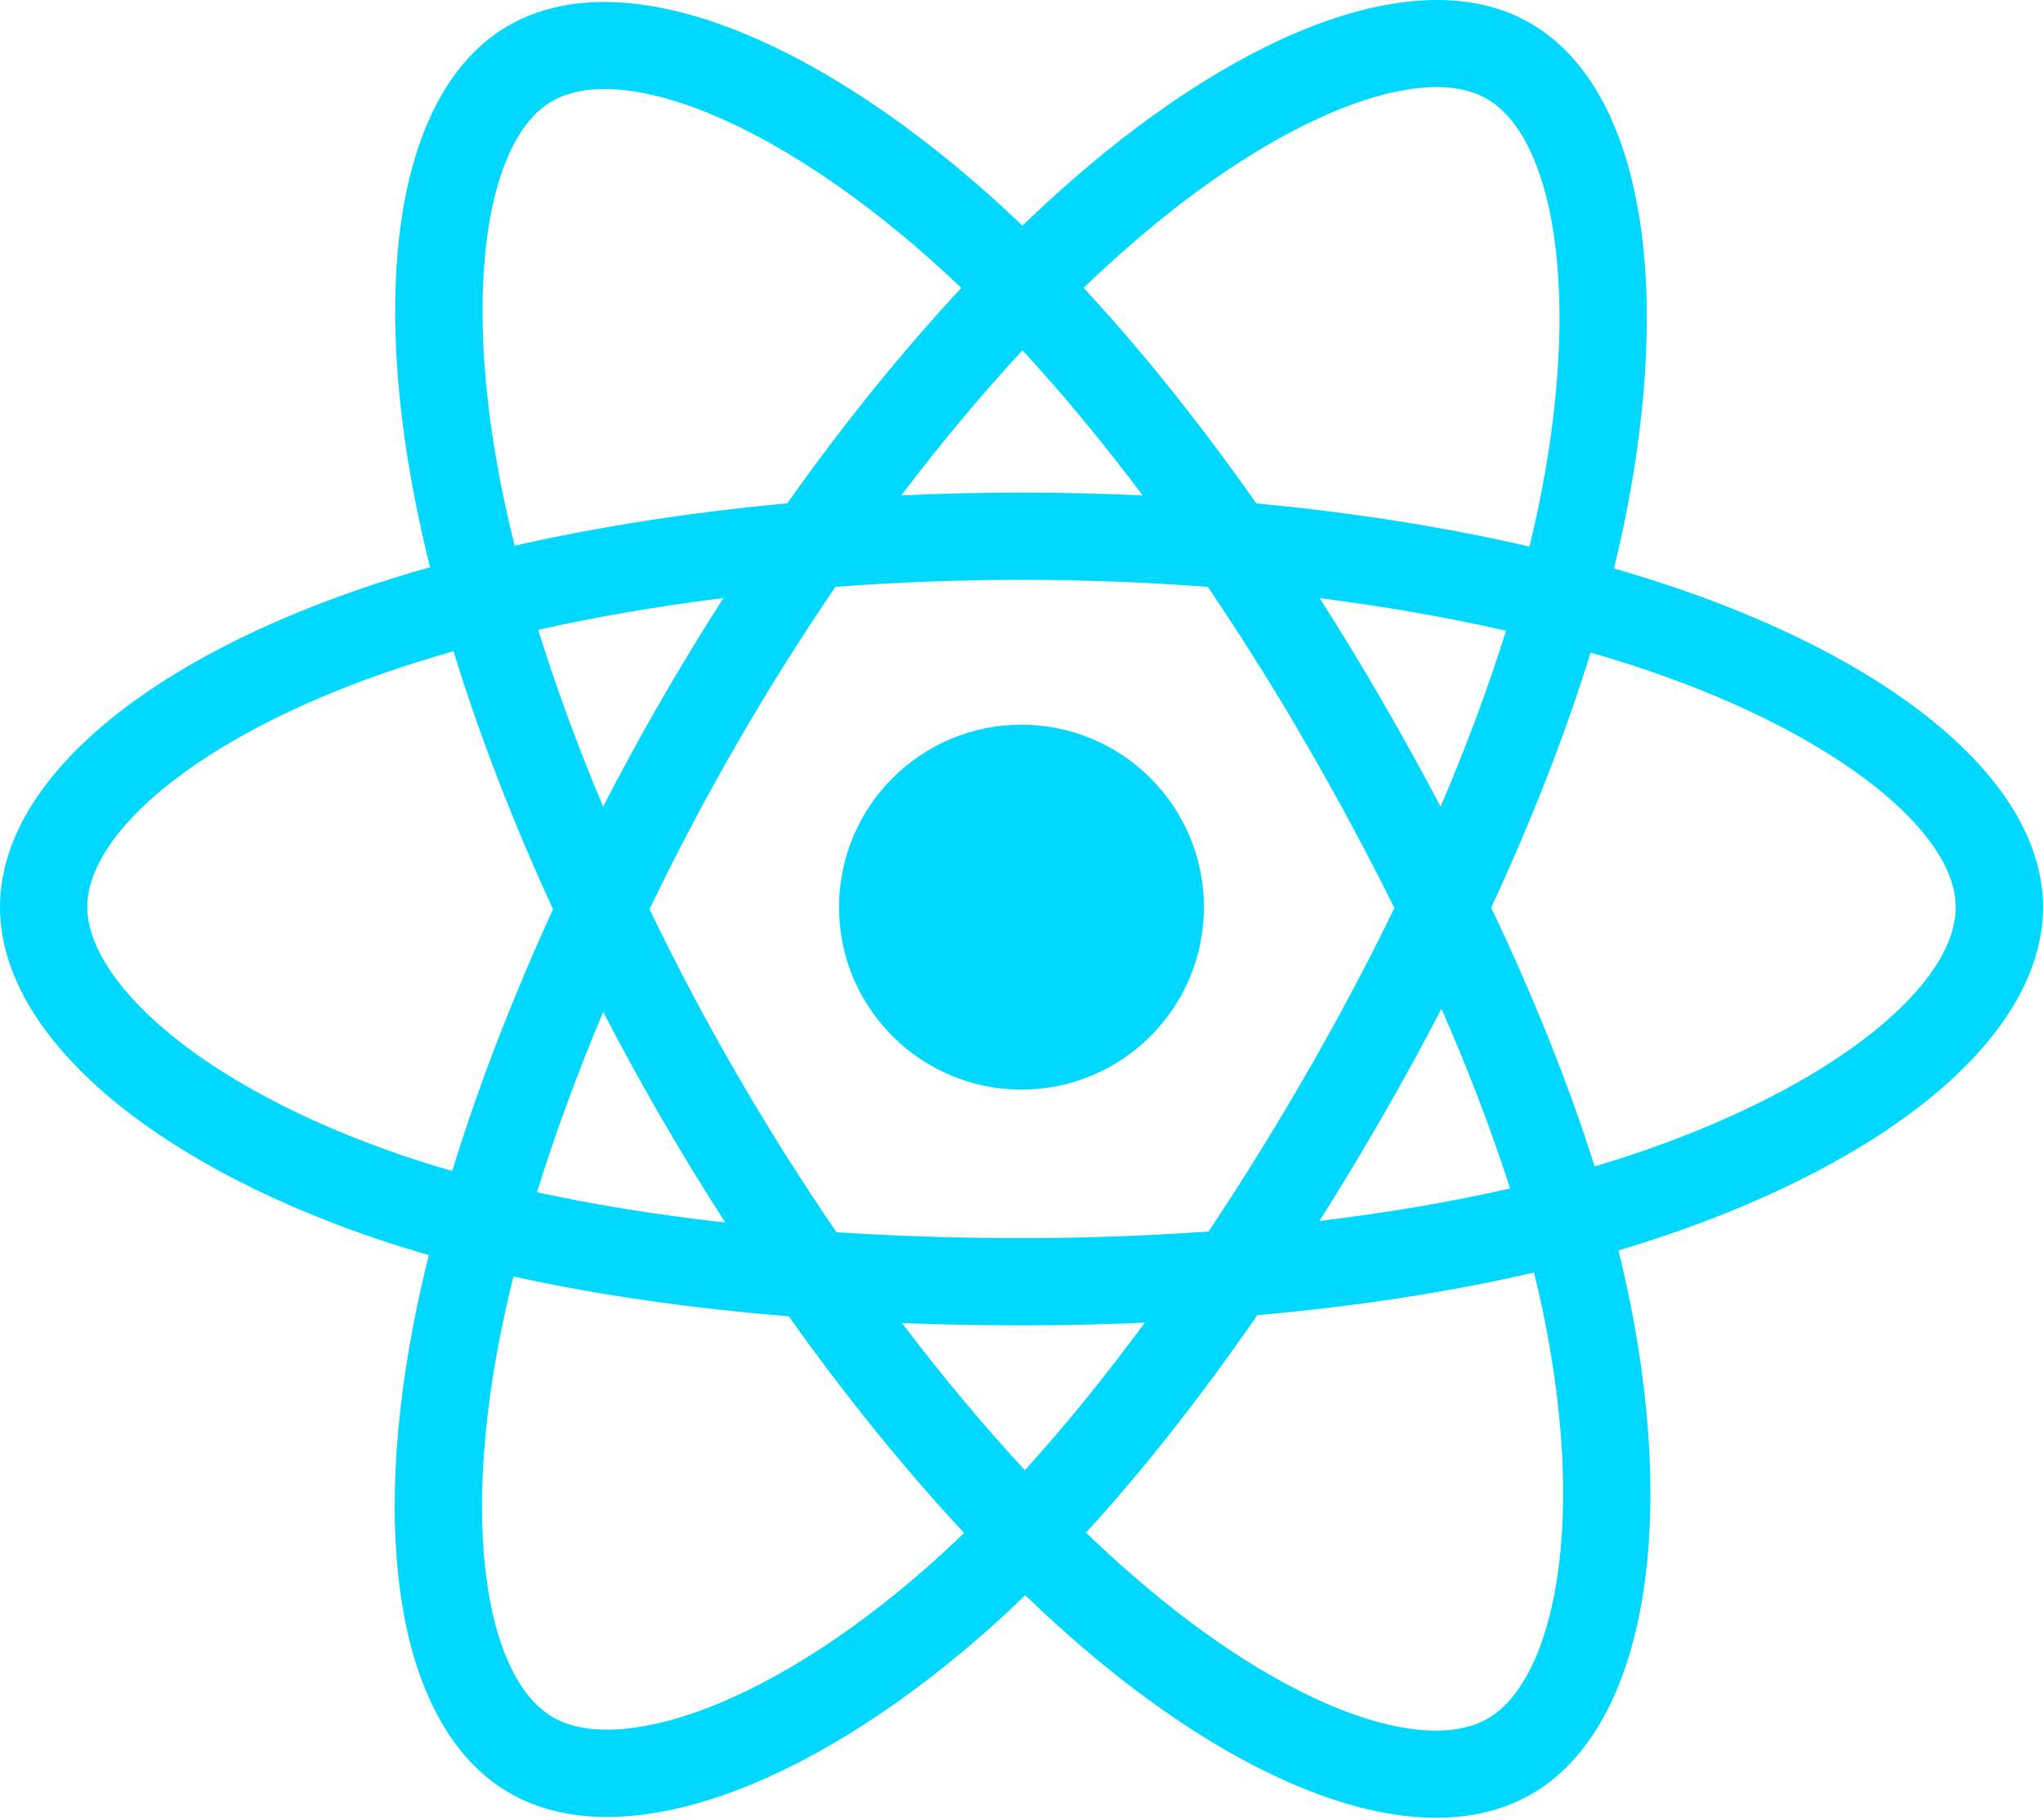
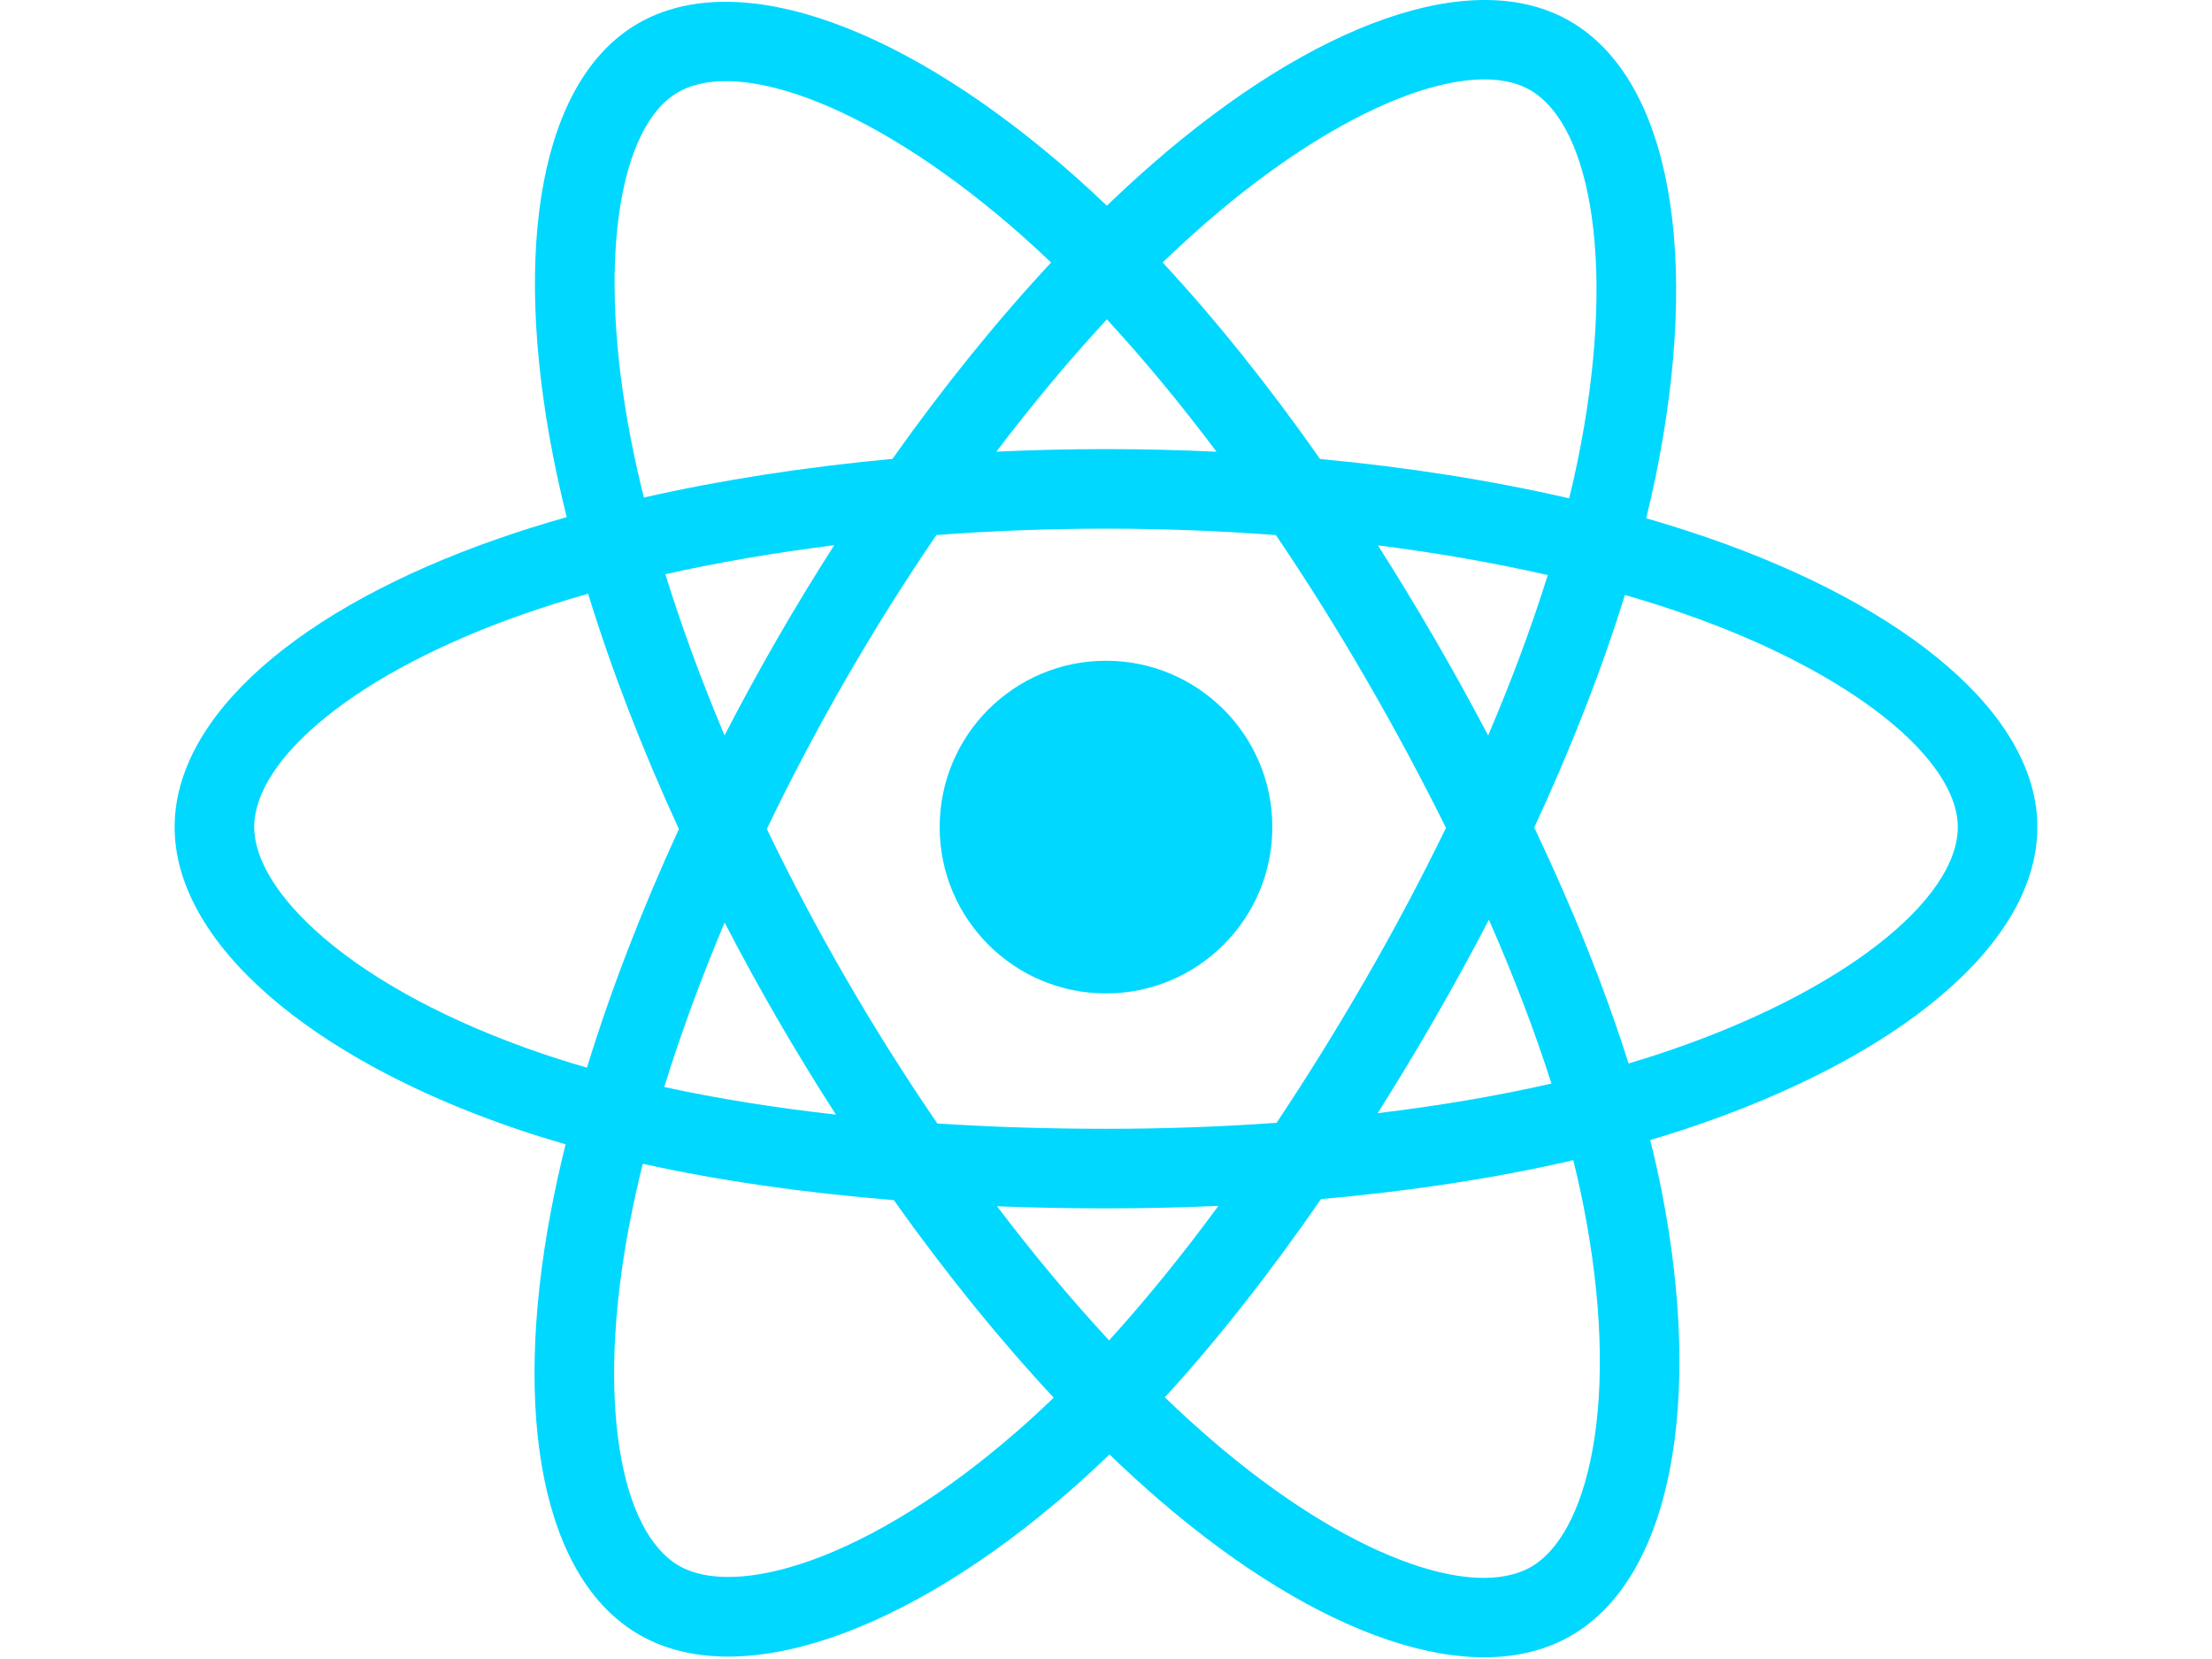
- <svg xmlns="http://www.w3.org/2000/svg" aria-hidden="true" role="img" class="iconify iconify--logos" width="35.93" height="32" preserveAspectRatio="xMidYMid meet" viewBox="0 0 256 228">
+ <svg xmlns="http://www.w3.org/2000/svg" aria-hidden="true" role="img" class="iconify iconify--logos" width="20" height="15" preserveAspectRatio="xMidYMid meet" viewBox="0 0 256 228">
  <path fill="#00D8FF" d="M210.483 73.824a171.49 171.49 0 0 0-8.24-2.597c.465-1.9.893-3.777 1.273-5.621c6.238-30.281 2.16-54.676-11.769-62.708c-13.355-7.7-35.196.329-57.254 19.526a171.23 171.23 0 0 0-6.375 5.848a155.866 155.866 0 0 0-4.241-3.917C100.759 3.829 77.587-4.822 63.673 3.233C50.33 10.957 46.379 33.89 51.995 62.588a170.974 170.974 0 0 0 1.892 8.48c-3.28.932-6.445 1.924-9.474 2.98C17.309 83.498 0 98.307 0 113.668c0 15.865 18.582 31.778 46.812 41.427a145.52 145.52 0 0 0 6.921 2.165a167.467 167.467 0 0 0-2.01 9.138c-5.354 28.2-1.173 50.591 12.134 58.266c13.744 7.926 36.812-.22 59.273-19.855a145.567 145.567 0 0 0 5.342-4.923a168.064 168.064 0 0 0 6.92 6.314c21.758 18.722 43.246 26.282 56.54 18.586c13.731-7.949 18.194-32.003 12.4-61.268a145.016 145.016 0 0 0-1.535-6.842c1.62-.48 3.21-.974 4.76-1.488c29.348-9.723 48.443-25.443 48.443-41.52c0-15.417-17.868-30.326-45.517-39.844Zm-6.365 70.984c-1.4.463-2.836.91-4.3 1.345c-3.24-10.257-7.612-21.163-12.963-32.432c5.106-11 9.31-21.767 12.459-31.957c2.619.758 5.16 1.557 7.61 2.4c23.69 8.156 38.14 20.213 38.14 29.504c0 9.896-15.606 22.743-40.946 31.14Zm-10.514 20.834c2.562 12.94 2.927 24.64 1.23 33.787c-1.524 8.219-4.59 13.698-8.382 15.893c-8.067 4.67-25.32-1.4-43.927-17.412a156.726 156.726 0 0 1-6.437-5.87c7.214-7.889 14.423-17.06 21.459-27.246c12.376-1.098 24.068-2.894 34.671-5.345a134.17 134.17 0 0 1 1.386 6.193ZM87.276 214.515c-7.882 2.783-14.16 2.863-17.955.675c-8.075-4.657-11.432-22.636-6.853-46.752a156.923 156.923 0 0 1 1.869-8.499c10.486 2.32 22.093 3.988 34.498 4.994c7.084 9.967 14.501 19.128 21.976 27.15a134.668 134.668 0 0 1-4.877 4.492c-9.933 8.682-19.886 14.842-28.658 17.94ZM50.35 144.747c-12.483-4.267-22.792-9.812-29.858-15.863c-6.35-5.437-9.555-10.836-9.555-15.216c0-9.322 13.897-21.212 37.076-29.293c2.813-.98 5.757-1.905 8.812-2.773c3.204 10.42 7.406 21.315 12.477 32.332c-5.137 11.18-9.399 22.249-12.634 32.792a134.718 134.718 0 0 1-6.318-1.979Zm12.378-84.26c-4.811-24.587-1.616-43.134 6.425-47.789c8.564-4.958 27.502 2.111 47.463 19.835a144.318 144.318 0 0 1 3.841 3.545c-7.438 7.987-14.787 17.08-21.808 26.988c-12.04 1.116-23.565 2.908-34.161 5.309a160.342 160.342 0 0 1-1.76-7.887Zm110.427 27.268a347.8 347.8 0 0 0-7.785-12.803c8.168 1.033 15.994 2.404 23.343 4.08c-2.206 7.072-4.956 14.465-8.193 22.045a381.151 381.151 0 0 0-7.365-13.322Zm-45.032-43.861c5.044 5.465 10.096 11.566 15.065 18.186a322.04 322.04 0 0 0-30.257-.006c4.974-6.559 10.069-12.652 15.192-18.18ZM82.802 87.83a323.167 323.167 0 0 0-7.227 13.238c-3.184-7.553-5.909-14.98-8.134-22.152c7.304-1.634 15.093-2.97 23.209-3.984a321.524 321.524 0 0 0-7.848 12.897Zm8.081 65.352c-8.385-.936-16.291-2.203-23.593-3.793c2.26-7.3 5.045-14.885 8.298-22.6a321.187 321.187 0 0 0 7.257 13.246c2.594 4.48 5.28 8.868 8.038 13.147Zm37.542 31.03c-5.184-5.592-10.354-11.779-15.403-18.433c4.902.192 9.899.29 14.978.29c5.218 0 10.376-.117 15.453-.343c-4.985 6.774-10.018 12.97-15.028 18.486Zm52.198-57.817c3.422 7.8 6.306 15.345 8.596 22.52c-7.422 1.694-15.436 3.058-23.88 4.071a382.417 382.417 0 0 0 7.859-13.026a347.403 347.403 0 0 0 7.425-13.565Zm-16.898 8.101a358.557 358.557 0 0 1-12.281 19.815a329.4 329.4 0 0 1-23.444.823c-7.967 0-15.716-.248-23.178-.732a310.202 310.202 0 0 1-12.513-19.846h.001a307.41 307.41 0 0 1-10.923-20.627a310.278 310.278 0 0 1 10.89-20.637l-.001.001a307.318 307.318 0 0 1 12.413-19.761c7.613-.576 15.42-.876 23.31-.876H128c7.926 0 15.743.303 23.354.883a329.357 329.357 0 0 1 12.335 19.695a358.489 358.489 0 0 1 11.036 20.54a329.472 329.472 0 0 1-11 20.722Zm22.56-122.124c8.572 4.944 11.906 24.881 6.52 51.026c-.344 1.668-.73 3.367-1.15 5.09c-10.622-2.452-22.155-4.275-34.23-5.408c-7.034-10.017-14.323-19.124-21.64-27.008a160.789 160.789 0 0 1 5.888-5.4c18.9-16.447 36.564-22.941 44.612-18.3ZM128 90.808c12.625 0 22.86 10.235 22.86 22.86s-10.235 22.86-22.86 22.86s-22.86-10.235-22.86-22.86s10.235-22.86 22.86-22.86Z" />
</svg>
